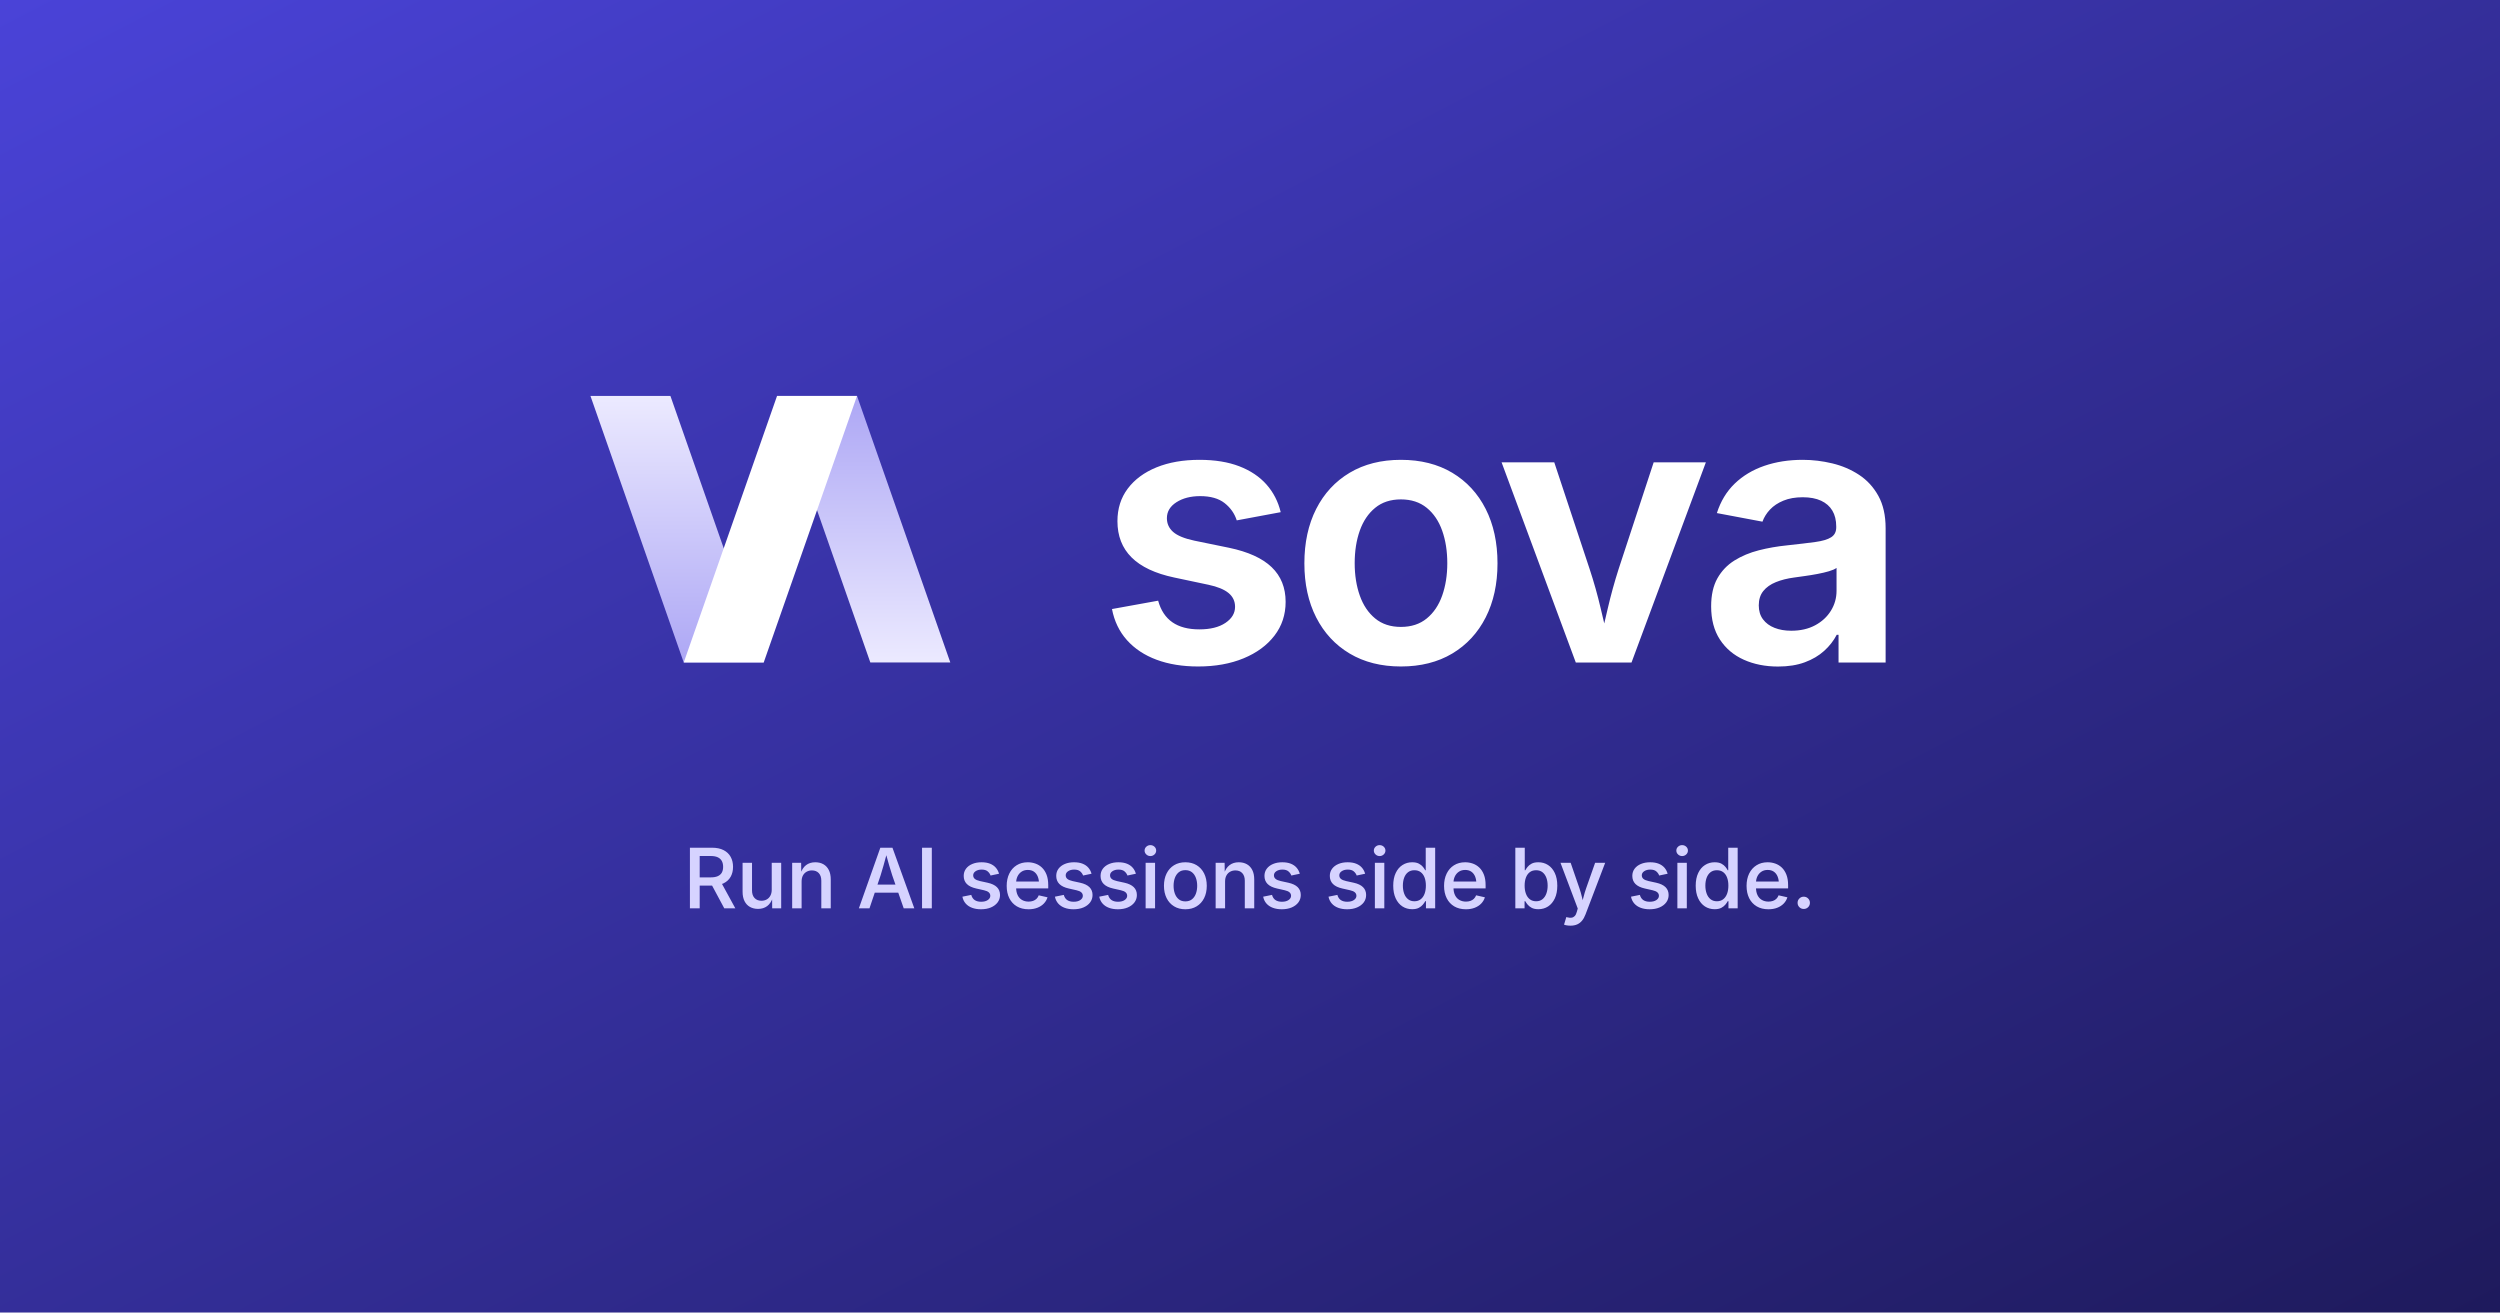
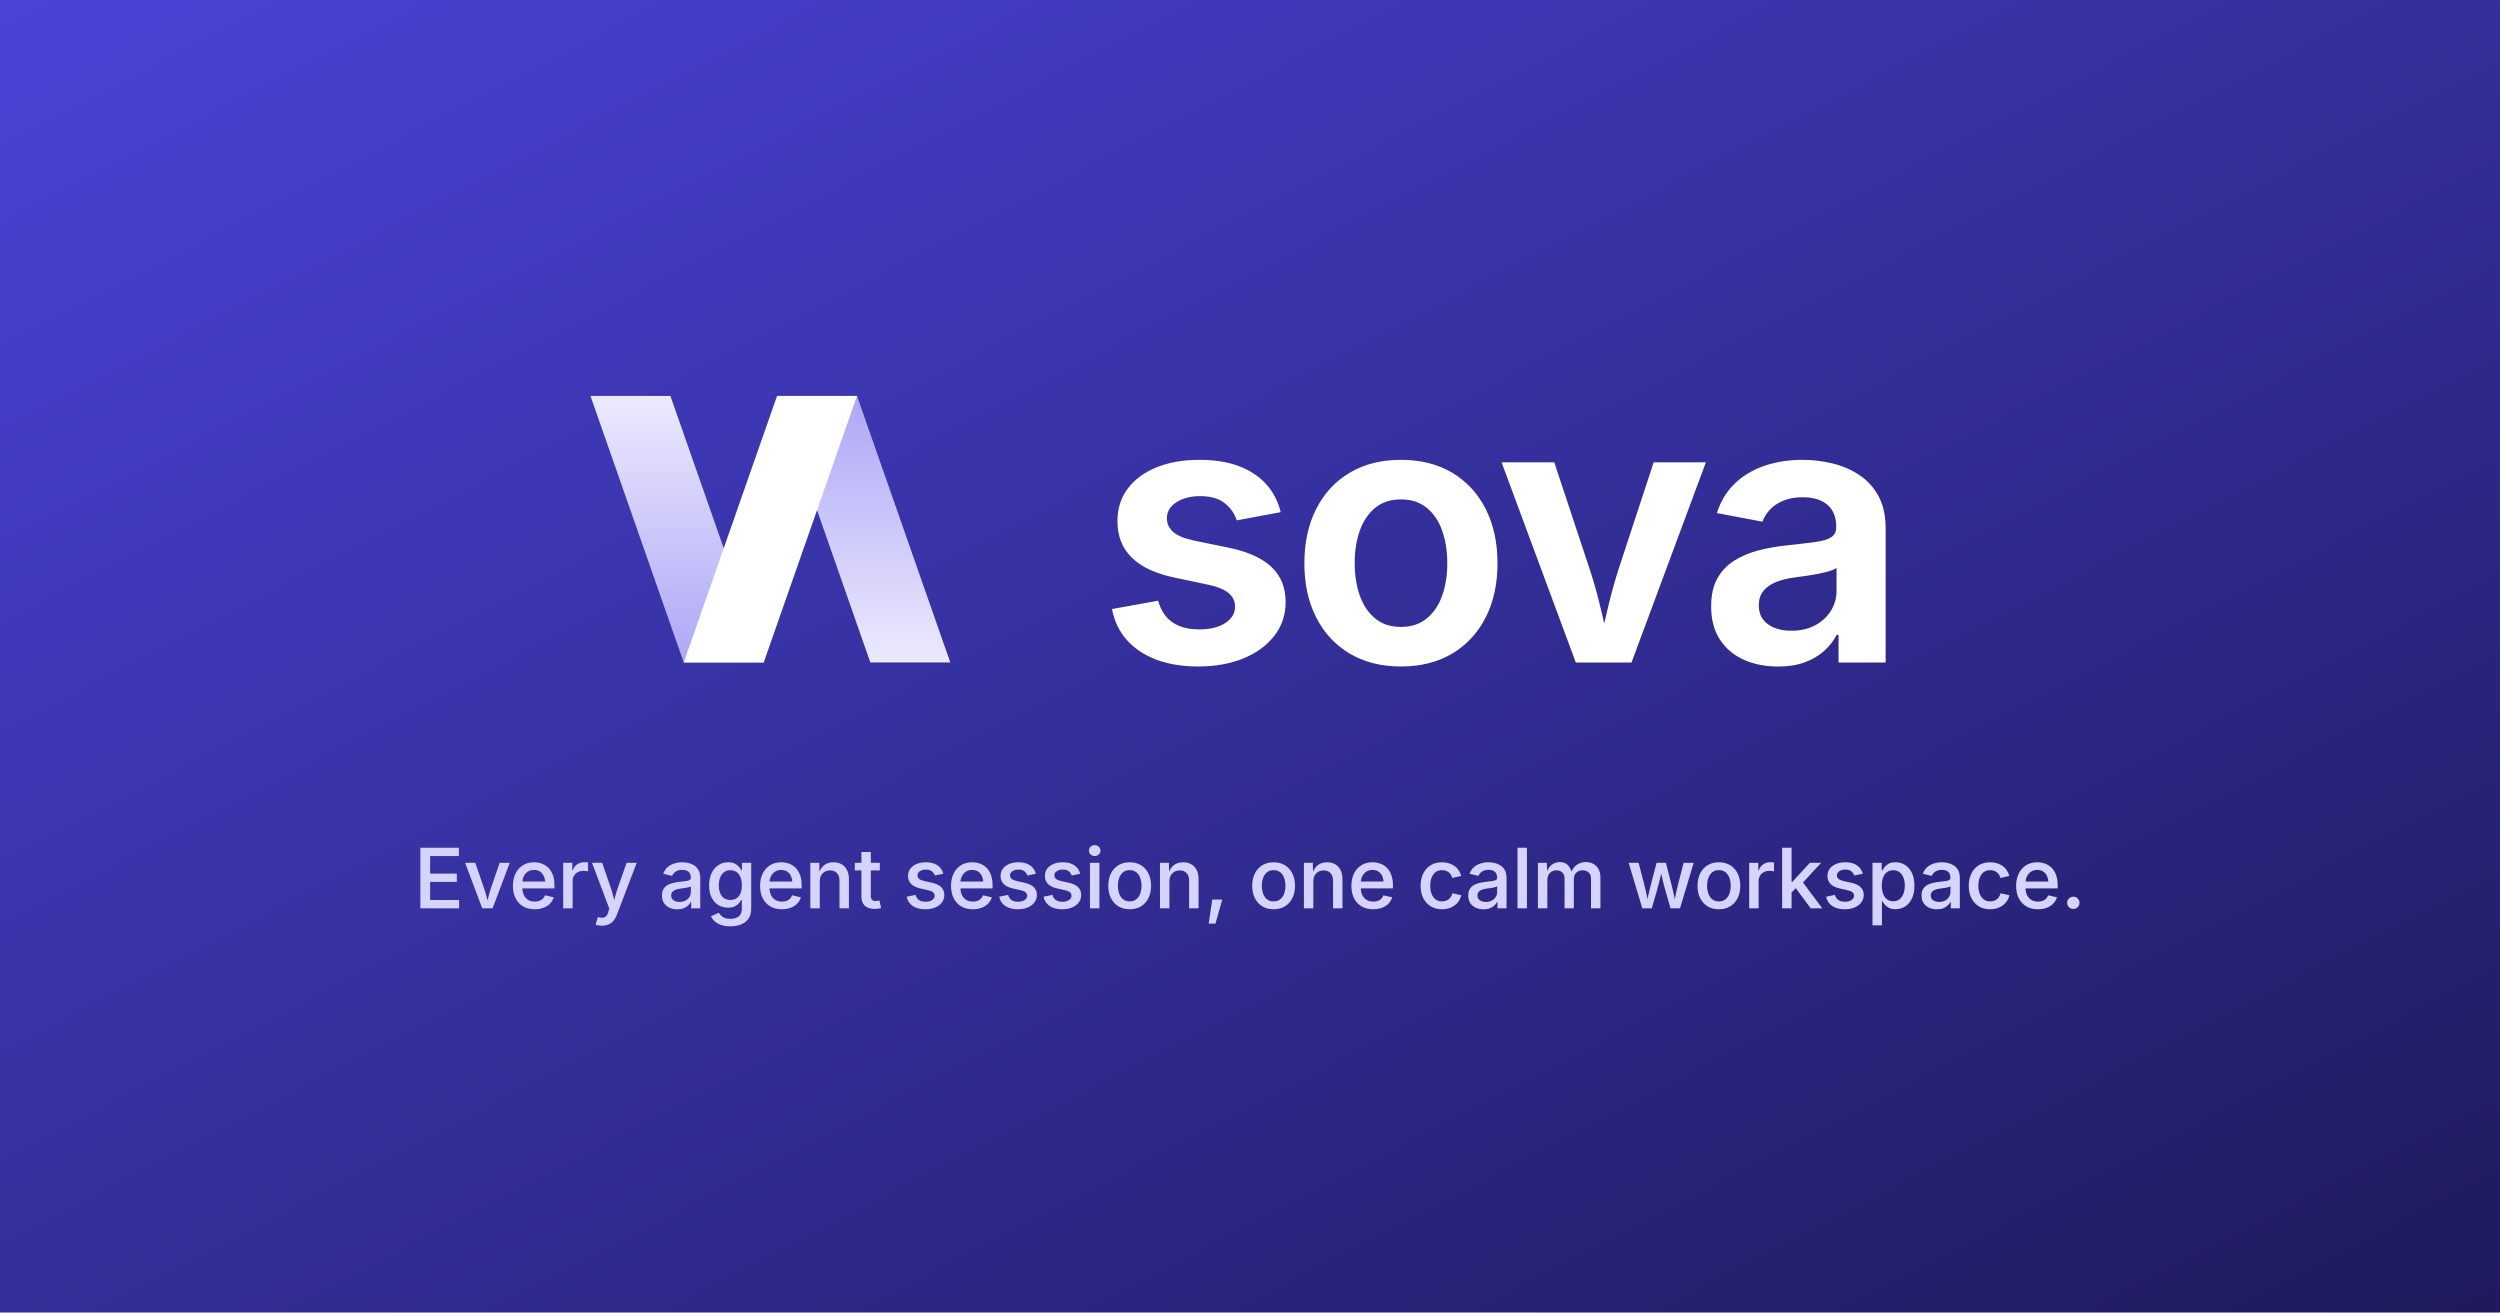
<svg xmlns="http://www.w3.org/2000/svg" viewBox="0 0 1200 630" width="1200" height="630">
  <defs>
    <linearGradient id="dusk" x1="0" y1="0" x2="1" y2="1">
      <stop offset="0" stop-color="#4A43D8" />
      <stop offset="1" stop-color="#1E1A5C" />
    </linearGradient>
    <linearGradient id="fold-l" gradientUnits="userSpaceOnUse" x1="0" y1="6" x2="0" y2="26">
      <stop offset="0" stop-color="#ECEAFF" />
      <stop offset="1" stop-color="#ADA7F5" />
    </linearGradient>
    <linearGradient id="fold-r" gradientUnits="userSpaceOnUse" x1="0" y1="6" x2="0" y2="26">
      <stop offset="0" stop-color="#ADA7F5" />
      <stop offset="1" stop-color="#ECEAFF" />
    </linearGradient>
  </defs>
  <rect width="1200" height="630" fill="url(#dusk)" />
  <g transform="translate(267.42 151.66) scale(6.3976)">
    <g transform="translate(0.5 0)">
      <polygon fill="url(#fold-l)" points="2,6 8,6 15,26 9,26" />
      <polygon fill="url(#fold-r)" points="16,6 22,6 29,26 23,26" />
      <polygon fill="#FFFFFF" points="9,26 15,26 22,6 16,6" />
    </g>
  </g>
  <path fill="#FFFFFF" d="M575.12 319.91Q563.86 319.91 555.17 316.68Q546.48 313.45 540.95 307.28Q535.43 301.1 533.75 292.34L555.91 288.33Q557.82 295.27 562.74 298.69Q567.65 302.1 575.69 302.1Q583.59 302.1 588.21 298.99Q592.83 295.89 592.83 291.26Q592.83 287.24 589.7 284.65Q586.57 282.07 580.07 280.69L563.64 277.21Q549.91 274.3 543.14 267.55Q536.37 260.81 536.37 250.15Q536.37 241.12 541.33 234.52Q546.29 227.93 555.14 224.32Q563.99 220.72 575.74 220.72Q586.85 220.72 594.9 223.83Q602.95 226.95 607.92 232.57Q612.89 238.2 614.74 245.84L593.64 249.78Q592.04 244.81 587.79 241.47Q583.55 238.14 576.08 238.14Q569.27 238.14 564.69 241.07Q560.11 244 560.11 248.72Q560.11 252.67 563.1 255.32Q566.1 257.97 573.22 259.5L589.93 262.93Q603.7 265.81 610.4 272.24Q617.1 278.67 617.1 288.89Q617.1 298.13 611.74 305.11Q606.37 312.09 596.91 316Q587.45 319.91 575.12 319.91Z M672.44 319.91Q658.26 319.91 647.85 313.71Q637.43 307.5 631.76 296.35Q626.1 285.2 626.1 270.41Q626.1 255.49 631.76 244.31Q637.43 233.13 647.85 226.92Q658.26 220.72 672.44 220.72Q686.66 220.72 697.07 226.92Q707.47 233.13 713.14 244.31Q718.8 255.49 718.8 270.41Q718.8 285.2 713.14 296.35Q707.47 307.5 697.07 313.71Q686.66 319.91 672.44 319.91ZM672.44 300.92Q679.88 300.92 684.84 296.86Q689.8 292.81 692.25 285.87Q694.7 278.94 694.7 270.34Q694.7 261.65 692.25 254.73Q689.8 247.8 684.84 243.76Q679.88 239.71 672.44 239.71Q665 239.71 660.08 243.76Q655.15 247.8 652.7 254.7Q650.25 261.61 650.25 270.34Q650.25 278.94 652.7 285.87Q655.15 292.81 660.08 296.86Q665 300.92 672.44 300.92Z M756.38 318 720.76 221.92H746.05L763.05 273.22Q766.09 282.44 768.29 291.84Q770.5 301.25 772.84 311.06H767.28Q769.58 301.25 771.77 291.86Q773.95 282.48 776.91 273.22L793.76 221.92H818.82L783.13 318Z M853.46 319.94Q844.31 319.94 837.03 316.67Q829.74 313.4 825.54 306.96Q821.35 300.53 821.35 291.04Q821.35 282.94 824.35 277.6Q827.36 272.26 832.54 269.03Q837.72 265.81 844.24 264.14Q850.76 262.48 857.8 261.77Q866.17 260.87 871.34 260.16Q876.52 259.45 878.95 257.89Q881.39 256.34 881.39 253.15V252.71Q881.39 248.22 879.54 245.11Q877.7 242 874.12 240.34Q870.54 238.68 865.29 238.68Q859.97 238.68 856.04 240.31Q852.11 241.93 849.61 244.58Q847.12 247.23 845.98 250.4L824.1 246.28Q826.79 237.81 832.65 232.14Q838.52 226.48 846.88 223.6Q855.24 220.72 865.27 220.72Q872.42 220.72 879.49 222.42Q886.56 224.12 892.35 227.92Q898.14 231.73 901.62 238.03Q905.1 244.33 905.1 253.59V318H882.5V304.71H881.62Q879.43 308.96 875.61 312.41Q871.8 315.87 866.3 317.9Q860.8 319.94 853.46 319.94ZM859.8 302.75Q866.39 302.75 871.26 300.14Q876.13 297.53 878.83 293.16Q881.54 288.79 881.54 283.58V272.6Q880.41 273.45 877.93 274.19Q875.46 274.92 872.38 275.5Q869.3 276.08 866.33 276.49Q863.36 276.91 861.2 277.21Q856.28 277.86 852.43 279.42Q848.57 280.98 846.39 283.69Q844.21 286.39 844.21 290.59Q844.21 294.57 846.24 297.28Q848.26 299.98 851.76 301.36Q855.26 302.75 859.8 302.75Z" />
-   <path fill="#D6D3FF" d="M331.16 436V406.9H341.73Q345.09 406.9 347.34 408.07Q349.59 409.23 350.73 411.31Q351.86 413.38 351.86 416.09Q351.86 418.81 350.72 420.84Q349.58 422.87 347.32 423.99Q345.06 425.1 341.68 425.1H333.86V421.14H341.17Q343.26 421.14 344.57 420.54Q345.87 419.94 346.49 418.82Q347.1 417.69 347.1 416.09Q347.1 414.47 346.49 413.31Q345.87 412.14 344.56 411.51Q343.25 410.88 341.14 410.88H335.85V436ZM347.65 436 340.6 422.84H345.77L352.96 436Z M363.89 436.27Q361.66 436.27 359.98 435.33Q358.3 434.39 357.37 432.55Q356.44 430.71 356.44 428.04V414.16H360.97V427.43Q360.97 429.74 362.18 431.05Q363.39 432.36 365.48 432.36Q366.91 432.36 368.02 431.74Q369.14 431.12 369.78 429.92Q370.43 428.73 370.43 427.06V414.16H374.97V436H370.65L370.61 430.64H371.03Q370.07 433.57 368.25 434.92Q366.43 436.27 363.89 436.27Z M384.77 423.11V436H380.24V414.16H384.55L384.6 419.53H384.17Q385.11 416.63 386.91 415.26Q388.72 413.89 391.32 413.89Q393.56 413.89 395.23 414.83Q396.9 415.78 397.83 417.61Q398.76 419.44 398.76 422.12V436H394.23V422.73Q394.23 420.42 393.03 419.11Q391.82 417.8 389.73 417.8Q388.31 417.8 387.18 418.43Q386.06 419.05 385.41 420.23Q384.77 421.41 384.77 423.11Z M412.26 436 422.56 406.9H428.38L438.87 436H433.78L428.26 420.13Q427.57 418.05 426.77 415.29Q425.97 412.53 424.95 408.77H425.91Q424.91 412.56 424.12 415.35Q423.33 418.14 422.7 420.13L417.35 436ZM417.97 428.47V424.61H433.16V428.47Z M447.27 406.9V436H442.58V406.9Z M470.89 436.45Q468.48 436.45 466.6 435.75Q464.73 435.06 463.53 433.7Q462.33 432.35 461.95 430.41L466.21 429.55Q466.66 431.23 467.86 432.04Q469.06 432.84 470.94 432.84Q472.96 432.84 474.15 432.01Q475.34 431.18 475.34 430Q475.34 428.98 474.6 428.32Q473.85 427.66 472.31 427.32L468.62 426.49Q465.57 425.81 464.07 424.31Q462.58 422.8 462.58 420.43Q462.58 418.46 463.67 416.99Q464.76 415.52 466.69 414.71Q468.62 413.89 471.13 413.89Q473.52 413.89 475.24 414.58Q476.95 415.27 478.01 416.51Q479.08 417.74 479.53 419.39L475.47 420.25Q475.07 419.1 474.07 418.25Q473.06 417.4 471.18 417.4Q469.45 417.4 468.29 418.18Q467.13 418.95 467.13 420.16Q467.13 421.2 467.9 421.86Q468.67 422.52 470.42 422.92L473.99 423.7Q477.05 424.37 478.53 425.84Q480.01 427.31 480.01 429.6Q480.01 431.61 478.85 433.16Q477.69 434.7 475.64 435.58Q473.58 436.45 470.89 436.45Z M493.69 436.45Q490.44 436.45 488.09 435.06Q485.74 433.67 484.48 431.15Q483.21 428.63 483.21 425.23Q483.21 421.87 484.46 419.31Q485.7 416.76 487.98 415.33Q490.26 413.89 493.33 413.89Q495.24 413.89 497 414.51Q498.76 415.13 500.15 416.45Q501.54 417.78 502.35 419.86Q503.15 421.95 503.15 424.88V426.42H485.61V423.14H500.84L498.73 424.19Q498.73 422.23 498.12 420.74Q497.51 419.25 496.32 418.41Q495.12 417.57 493.34 417.57Q491.57 417.57 490.31 418.43Q489.06 419.28 488.4 420.68Q487.74 422.08 487.74 423.75V426Q487.74 428.19 488.49 429.71Q489.24 431.22 490.59 431.99Q491.95 432.77 493.74 432.77Q494.91 432.77 495.87 432.43Q496.83 432.09 497.53 431.42Q498.22 430.75 498.59 429.75L502.81 430.71Q502.29 432.42 501.04 433.71Q499.79 435.01 497.92 435.73Q496.06 436.45 493.69 436.45Z M515.31 436.45Q512.89 436.45 511.02 435.75Q509.15 435.06 507.95 433.7Q506.75 432.35 506.36 430.41L510.62 429.55Q511.07 431.23 512.27 432.04Q513.47 432.84 515.36 432.84Q517.38 432.84 518.57 432.01Q519.76 431.18 519.76 430Q519.76 428.98 519.01 428.32Q518.26 427.66 516.72 427.32L513.03 426.49Q509.98 425.81 508.49 424.31Q506.99 422.8 506.99 420.43Q506.99 418.46 508.08 416.99Q509.18 415.52 511.1 414.71Q513.03 413.89 515.54 413.89Q517.94 413.89 519.65 414.58Q521.36 415.27 522.43 416.51Q523.49 417.74 523.94 419.39L519.89 420.25Q519.48 419.1 518.48 418.25Q517.48 417.4 515.59 417.4Q513.86 417.4 512.7 418.18Q511.54 418.95 511.54 420.16Q511.54 421.2 512.31 421.86Q513.08 422.52 514.84 422.92L518.41 423.7Q521.46 424.37 522.94 425.84Q524.42 427.31 524.42 429.6Q524.42 431.61 523.26 433.16Q522.11 434.7 520.05 435.58Q518 436.45 515.31 436.45Z M536.59 436.45Q534.17 436.45 532.3 435.75Q530.43 435.06 529.23 433.7Q528.03 432.35 527.64 430.41L531.9 429.55Q532.35 431.23 533.55 432.04Q534.75 432.84 536.64 432.84Q538.66 432.84 539.85 432.01Q541.04 431.18 541.04 430Q541.04 428.98 540.29 428.32Q539.54 427.66 538 427.32L534.31 426.49Q531.26 425.81 529.77 424.31Q528.27 422.8 528.27 420.43Q528.27 418.46 529.36 416.99Q530.46 415.52 532.38 414.71Q534.31 413.89 536.82 413.89Q539.22 413.89 540.93 414.58Q542.64 415.27 543.71 416.51Q544.77 417.74 545.22 419.39L541.17 420.25Q540.76 419.1 539.76 418.25Q538.76 417.4 536.87 417.4Q535.14 417.4 533.98 418.18Q532.82 418.95 532.82 420.16Q532.82 421.2 533.59 421.86Q534.36 422.52 536.12 422.92L539.69 423.7Q542.74 424.37 544.22 425.84Q545.7 427.31 545.7 429.6Q545.7 431.61 544.54 433.16Q543.39 434.7 541.33 435.58Q539.28 436.45 536.59 436.45Z M549.9 436V414.16H554.43V436ZM552.17 410.91Q551.04 410.91 550.22 410.13Q549.4 409.36 549.4 408.28Q549.4 407.18 550.22 406.42Q551.04 405.66 552.17 405.66Q553.33 405.66 554.15 406.42Q554.96 407.18 554.96 408.28Q554.96 409.36 554.15 410.13Q553.33 410.91 552.17 410.91Z M568.97 436.45Q565.86 436.45 563.55 435.04Q561.24 433.63 559.97 431.1Q558.7 428.56 558.7 425.2Q558.7 421.8 559.97 419.25Q561.24 416.71 563.55 415.3Q565.86 413.89 568.97 413.89Q572.09 413.89 574.4 415.3Q576.71 416.71 577.98 419.25Q579.25 421.8 579.25 425.2Q579.25 428.56 577.98 431.1Q576.71 433.63 574.4 435.04Q572.09 436.45 568.97 436.45ZM568.97 432.67Q570.89 432.67 572.16 431.65Q573.42 430.63 574.04 428.93Q574.65 427.23 574.65 425.19Q574.65 423.13 574.04 421.42Q573.42 419.71 572.16 418.69Q570.89 417.67 568.97 417.67Q567.05 417.67 565.8 418.69Q564.55 419.71 563.93 421.41Q563.32 423.11 563.32 425.19Q563.32 427.23 563.93 428.93Q564.55 430.63 565.8 431.65Q567.05 432.67 568.97 432.67Z M588.04 423.11V436H583.51V414.16H587.82L587.88 419.53H587.45Q588.38 416.63 590.19 415.26Q591.99 413.89 594.6 413.89Q596.83 413.89 598.5 414.83Q600.17 415.78 601.1 417.61Q602.03 419.44 602.03 422.12V436H597.5V422.73Q597.5 420.42 596.3 419.11Q595.1 417.8 593 417.8Q591.58 417.8 590.46 418.43Q589.33 419.05 588.69 420.23Q588.04 421.41 588.04 423.11Z M615.26 436.45Q612.84 436.45 610.97 435.75Q609.1 435.06 607.9 433.7Q606.7 432.35 606.32 430.41L610.57 429.55Q611.03 431.23 612.23 432.04Q613.43 432.84 615.31 432.84Q617.33 432.84 618.52 432.01Q619.71 431.18 619.71 430Q619.71 428.98 618.96 428.32Q618.22 427.66 616.67 427.32L612.99 426.49Q609.94 425.81 608.44 424.31Q606.94 422.8 606.94 420.43Q606.94 418.46 608.04 416.99Q609.13 415.52 611.06 414.71Q612.98 413.89 615.5 413.89Q617.89 413.89 619.6 414.58Q621.32 415.27 622.38 416.51Q623.44 417.74 623.9 419.39L619.84 420.25Q619.44 419.1 618.43 418.25Q617.43 417.4 615.55 417.4Q613.81 417.4 612.65 418.18Q611.49 418.95 611.49 420.16Q611.49 421.2 612.27 421.86Q613.04 422.52 614.79 422.92L618.36 423.7Q621.42 424.37 622.9 425.84Q624.37 427.31 624.37 429.6Q624.37 431.61 623.22 433.16Q622.06 434.7 620.01 435.58Q617.95 436.45 615.26 436.45Z M646.63 436.45Q644.21 436.45 642.34 435.75Q640.47 435.06 639.27 433.7Q638.07 432.35 637.68 430.41L641.94 429.55Q642.39 431.23 643.59 432.04Q644.79 432.84 646.68 432.84Q648.7 432.84 649.89 432.01Q651.08 431.18 651.08 430Q651.08 428.98 650.33 428.32Q649.59 427.66 648.04 427.32L644.35 426.49Q641.3 425.81 639.81 424.31Q638.31 422.8 638.31 420.43Q638.31 418.46 639.41 416.99Q640.5 415.52 642.43 414.71Q644.35 413.89 646.86 413.89Q649.26 413.89 650.97 414.58Q652.68 415.27 653.75 416.51Q654.81 417.74 655.26 419.39L651.21 420.25Q650.8 419.1 649.8 418.25Q648.8 417.4 646.92 417.4Q645.18 417.4 644.02 418.18Q642.86 418.95 642.86 420.16Q642.86 421.2 643.63 421.86Q644.41 422.52 646.16 422.92L649.73 423.7Q652.79 424.37 654.26 425.84Q655.74 427.31 655.74 429.6Q655.74 431.61 654.59 433.16Q653.43 434.7 651.37 435.58Q649.32 436.45 646.63 436.45Z M659.94 436V414.16H664.47V436ZM662.22 410.91Q661.08 410.91 660.26 410.13Q659.44 409.36 659.44 408.28Q659.44 407.18 660.26 406.42Q661.08 405.66 662.22 405.66Q663.37 405.66 664.19 406.42Q665.01 407.18 665.01 408.28Q665.01 409.36 664.19 410.13Q663.37 410.91 662.22 410.91Z M677.83 436.42Q675.21 436.42 673.15 435.08Q671.09 433.73 669.92 431.2Q668.75 428.68 668.75 425.13Q668.75 421.56 669.94 419.04Q671.13 416.52 673.19 415.21Q675.25 413.89 677.83 413.89Q679.84 413.89 681.08 414.56Q682.33 415.23 683.04 416.13Q683.75 417.03 684.11 417.74H684.35V406.9H688.88V436H684.46V432.57H684.11Q683.74 433.3 683.01 434.19Q682.28 435.09 681.04 435.76Q679.79 436.42 677.83 436.42ZM678.91 432.61Q680.69 432.61 681.92 431.66Q683.15 430.71 683.79 429.02Q684.42 427.33 684.42 425.1Q684.42 422.87 683.79 421.21Q683.17 419.56 681.94 418.63Q680.71 417.71 678.91 417.71Q677.08 417.71 675.84 418.68Q674.61 419.65 673.99 421.32Q673.38 422.99 673.38 425.1Q673.38 427.23 674 428.93Q674.62 430.63 675.87 431.62Q677.11 432.61 678.91 432.61Z M703.62 436.45Q700.38 436.45 698.03 435.06Q695.68 433.67 694.42 431.15Q693.15 428.63 693.15 425.23Q693.15 421.87 694.4 419.31Q695.64 416.76 697.92 415.33Q700.2 413.89 703.26 413.89Q705.17 413.89 706.94 414.51Q708.7 415.13 710.09 416.45Q711.48 417.78 712.28 419.86Q713.09 421.95 713.09 424.88V426.42H695.54V423.14H710.78L708.66 424.19Q708.66 422.23 708.06 420.74Q707.45 419.25 706.25 418.41Q705.06 417.57 703.28 417.57Q701.5 417.57 700.25 418.43Q698.99 419.28 698.33 420.68Q697.67 422.08 697.67 423.75V426Q697.67 428.19 698.42 429.71Q699.17 431.22 700.53 431.99Q701.89 432.77 703.67 432.77Q704.85 432.77 705.81 432.43Q706.77 432.09 707.46 431.42Q708.16 430.75 708.53 429.75L712.75 430.71Q712.23 432.42 710.98 433.71Q709.73 435.01 707.86 435.73Q706 436.45 703.62 436.45Z M738.41 436.42Q736.47 436.42 735.21 435.76Q733.96 435.09 733.24 434.19Q732.52 433.3 732.13 432.57H731.79V436H727.36V406.9H731.89V417.74H732.13Q732.52 417.03 733.22 416.13Q733.92 415.23 735.16 414.56Q736.4 413.89 738.41 413.89Q741.02 413.89 743.06 415.21Q745.11 416.52 746.3 419.04Q747.5 421.56 747.5 425.13Q747.5 428.68 746.33 431.2Q745.15 433.73 743.1 435.08Q741.05 436.42 738.41 436.42ZM737.33 432.61Q739.16 432.61 740.39 431.62Q741.62 430.63 742.24 428.93Q742.87 427.23 742.87 425.1Q742.87 422.99 742.25 421.32Q741.63 419.65 740.4 418.68Q739.17 417.71 737.33 417.71Q735.54 417.71 734.31 418.63Q733.08 419.56 732.45 421.21Q731.82 422.87 731.82 425.1Q731.82 427.33 732.46 429.02Q733.09 430.71 734.33 431.66Q735.57 432.61 737.33 432.61Z M750.74 443.83 751.83 440.19 752.35 440.33Q753.48 440.62 754.37 440.49Q755.26 440.35 755.9 439.67Q756.54 438.99 756.89 437.63L757.32 436.09L749.04 414.16H753.92L758.14 426.41Q758.85 428.5 759.32 430.55Q759.79 432.61 760.34 434.69H759.02Q759.58 432.61 760.1 430.54Q760.62 428.47 761.33 426.41L765.65 414.16H770.48L761.03 438.96Q760.37 440.71 759.39 441.91Q758.42 443.1 757.05 443.71Q755.69 444.32 753.86 444.32Q752.83 444.32 752 444.17Q751.17 444.02 750.74 443.83Z M791.83 436.45Q789.41 436.45 787.54 435.75Q785.67 435.06 784.47 433.7Q783.27 432.35 782.88 430.41L787.14 429.55Q787.59 431.23 788.79 432.04Q789.99 432.84 791.88 432.84Q793.9 432.84 795.09 432.01Q796.28 431.18 796.28 430Q796.28 428.98 795.53 428.32Q794.78 427.66 793.24 427.32L789.55 426.49Q786.5 425.81 785.01 424.31Q783.51 422.8 783.51 420.43Q783.51 418.46 784.6 416.99Q785.7 415.52 787.62 414.71Q789.55 413.89 792.06 413.89Q794.46 413.89 796.17 414.58Q797.88 415.27 798.95 416.51Q800.01 417.74 800.46 419.39L796.41 420.25Q796 419.1 795 418.25Q794 417.4 792.11 417.4Q790.38 417.4 789.22 418.18Q788.06 418.95 788.06 420.16Q788.06 421.2 788.83 421.86Q789.6 422.52 791.36 422.92L794.93 423.7Q797.98 424.37 799.46 425.84Q800.94 427.31 800.94 429.6Q800.94 431.61 799.78 433.16Q798.63 434.7 796.57 435.58Q794.52 436.45 791.83 436.45Z M805.14 436V414.16H809.67V436ZM807.41 410.91Q806.28 410.91 805.46 410.13Q804.64 409.36 804.64 408.28Q804.64 407.18 805.46 406.42Q806.28 405.66 807.41 405.66Q808.57 405.66 809.39 406.42Q810.2 407.18 810.2 408.28Q810.2 409.36 809.39 410.13Q808.57 410.91 807.41 410.91Z M823.03 436.42Q820.41 436.42 818.35 435.08Q816.29 433.73 815.12 431.2Q813.94 428.68 813.94 425.13Q813.94 421.56 815.14 419.04Q816.33 416.52 818.39 415.21Q820.45 413.89 823.03 413.89Q825.04 413.89 826.28 414.56Q827.52 415.23 828.23 416.13Q828.94 417.03 829.31 417.74H829.55V406.9H834.08V436H829.66V432.57H829.31Q828.94 433.3 828.21 434.19Q827.48 435.09 826.24 435.76Q824.99 436.42 823.03 436.42ZM824.11 432.61Q825.89 432.61 827.12 431.66Q828.35 430.71 828.99 429.02Q829.62 427.33 829.62 425.1Q829.62 422.87 828.99 421.21Q828.36 419.56 827.13 418.63Q825.9 417.71 824.11 417.71Q822.27 417.71 821.04 418.68Q819.81 419.65 819.19 421.32Q818.57 422.99 818.57 425.1Q818.57 427.23 819.2 428.93Q819.82 430.63 821.06 431.62Q822.3 432.61 824.11 432.61Z M848.82 436.45Q845.58 436.45 843.23 435.06Q840.88 433.67 839.61 431.15Q838.35 428.63 838.35 425.23Q838.35 421.87 839.59 419.31Q840.84 416.76 843.12 415.33Q845.4 413.89 848.46 413.89Q850.37 413.89 852.13 414.51Q853.9 415.13 855.29 416.45Q856.67 417.78 857.48 419.86Q858.29 421.95 858.29 424.88V426.42H840.74V423.14H855.98L853.86 424.19Q853.86 422.23 853.25 420.74Q852.65 419.25 851.45 418.41Q850.25 417.57 848.48 417.57Q846.7 417.57 845.45 418.43Q844.19 419.28 843.53 420.68Q842.87 422.08 842.87 423.75V426Q842.87 428.19 843.62 429.71Q844.37 431.22 845.73 431.99Q847.09 432.77 848.87 432.77Q850.05 432.77 851.01 432.43Q851.97 432.09 852.66 431.42Q853.35 430.75 853.72 429.75L857.95 430.71Q857.43 432.42 856.18 433.71Q854.92 435.01 853.06 435.73Q851.19 436.45 848.82 436.45Z M865.8 436.3Q864.56 436.3 863.7 435.45Q862.84 434.59 862.84 433.36Q862.84 432.12 863.7 431.27Q864.56 430.41 865.8 430.41Q867.04 430.41 867.9 431.27Q868.76 432.12 868.76 433.36Q868.76 434.59 867.9 435.45Q867.04 436.3 865.8 436.3Z" />
+   <path fill="#D6D3FF" d="M201.77 436V406.9H220.26V410.9H206.46V419.32H219.28V423.29H206.46V432H220.38V436Z M231.47 436 223.26 414.16H228.14L232.36 426.41Q233.08 428.47 233.59 430.55Q234.09 432.62 234.64 434.69H233.37Q233.91 432.62 234.42 430.55Q234.92 428.48 235.62 426.41L239.82 414.16H244.67L236.45 436Z M256.67 436.45Q253.43 436.45 251.08 435.06Q248.73 433.67 247.47 431.15Q246.2 428.63 246.2 425.23Q246.2 421.87 247.45 419.31Q248.69 416.76 250.97 415.33Q253.25 413.89 256.31 413.89Q258.23 413.89 259.99 414.51Q261.75 415.13 263.14 416.45Q264.53 417.78 265.34 419.86Q266.14 421.95 266.14 424.88V426.42H248.59V423.14H263.83L261.72 424.19Q261.72 422.23 261.11 420.74Q260.5 419.25 259.3 418.41Q258.11 417.57 256.33 417.57Q254.56 417.57 253.3 418.43Q252.05 419.28 251.39 420.68Q250.73 422.08 250.73 423.75V426Q250.73 428.19 251.48 429.71Q252.23 431.22 253.58 431.99Q254.94 432.77 256.73 432.77Q257.9 432.77 258.86 432.43Q259.82 432.09 260.52 431.42Q261.21 430.75 261.58 429.75L265.8 430.71Q265.28 432.42 264.03 433.71Q262.78 435.01 260.91 435.73Q259.05 436.45 256.67 436.45Z M270.33 436V414.16H274.71V417.72H274.95Q275.55 415.9 277.04 414.88Q278.54 413.86 280.44 413.86Q280.86 413.86 281.39 413.89Q281.92 413.93 282.27 413.98V418.25Q282.01 418.17 281.33 418.09Q280.65 418.01 279.97 418.01Q278.51 418.01 277.34 418.63Q276.18 419.25 275.52 420.35Q274.86 421.44 274.86 422.87V436Z M285.87 443.83 286.97 440.19 287.49 440.33Q288.61 440.62 289.5 440.49Q290.4 440.35 291.04 439.67Q291.67 438.99 292.02 437.63L292.45 436.09L284.17 414.16H289.05L293.27 426.41Q293.99 428.5 294.46 430.55Q294.92 432.61 295.48 434.69H294.16Q294.71 432.61 295.23 430.54Q295.75 428.47 296.46 426.41L300.78 414.16H305.62L296.16 438.96Q295.5 440.71 294.52 441.91Q293.55 443.1 292.18 443.71Q290.82 444.32 288.99 444.32Q287.96 444.32 287.13 444.17Q286.3 444.02 285.87 443.83Z M325.1 436.47Q323.03 436.47 321.35 435.71Q319.68 434.95 318.71 433.47Q317.74 431.99 317.74 429.83Q317.74 427.98 318.45 426.78Q319.16 425.59 320.36 424.88Q321.57 424.18 323.06 423.82Q324.55 423.46 326.12 423.29Q328.04 423.06 329.25 422.91Q330.45 422.76 331.02 422.41Q331.59 422.07 331.59 421.31V421.2Q331.59 420.02 331.13 419.21Q330.67 418.39 329.77 417.95Q328.86 417.52 327.51 417.52Q326.14 417.52 325.15 417.94Q324.16 418.36 323.53 419.03Q322.91 419.69 322.6 420.43L318.36 419.41Q319.08 417.45 320.45 416.24Q321.83 415.03 323.65 414.46Q325.46 413.89 327.47 413.89Q328.85 413.89 330.36 414.22Q331.87 414.55 333.18 415.38Q334.49 416.2 335.3 417.68Q336.12 419.16 336.12 421.47V436H331.76V433H331.54Q331.1 433.88 330.25 434.67Q329.41 435.47 328.13 435.97Q326.86 436.47 325.1 436.47Z M326.16 432.93Q327.86 432.93 329.08 432.26Q330.3 431.59 330.95 430.49Q331.61 429.4 331.61 428.15V425.41Q331.37 425.63 330.74 425.81Q330.1 426 329.3 426.14Q328.49 426.28 327.73 426.38Q326.96 426.48 326.46 426.55Q325.28 426.7 324.3 427.07Q323.32 427.43 322.74 428.1Q322.17 428.77 322.17 429.86Q322.17 430.87 322.69 431.55Q323.21 432.23 324.1 432.58Q325 432.93 326.16 432.93Z M350.6 444.63Q348.05 444.63 346.17 443.99Q344.29 443.34 343.07 442.24Q341.86 441.14 341.26 439.79L345.06 438.14Q345.45 438.76 346.09 439.44Q346.73 440.12 347.81 440.59Q348.89 441.05 350.59 441.05Q353.05 441.05 354.56 439.9Q356.07 438.74 356.07 436.28V432.06H355.69Q355.31 432.79 354.6 433.63Q353.9 434.47 352.66 435.07Q351.43 435.67 349.47 435.67Q346.92 435.67 344.86 434.46Q342.8 433.26 341.6 430.89Q340.39 428.51 340.39 425.01Q340.39 421.5 341.6 419.01Q342.8 416.52 344.87 415.21Q346.93 413.89 349.52 413.89Q351.51 413.89 352.77 414.55Q354.02 415.21 354.74 416.12Q355.46 417.03 355.85 417.74H356.14V414.16H360.58V436.24Q360.58 439.11 359.27 440.98Q357.96 442.84 355.7 443.74Q353.45 444.63 350.6 444.63Z M350.59 431.97Q352.37 431.97 353.6 431.13Q354.83 430.3 355.47 428.72Q356.1 427.15 356.1 424.95Q356.1 422.79 355.47 421.17Q354.84 419.54 353.62 418.62Q352.39 417.71 350.59 417.71Q348.75 417.71 347.51 418.67Q346.27 419.63 345.65 421.26Q345.02 422.9 345.02 424.95Q345.02 427.05 345.66 428.63Q346.29 430.21 347.53 431.09Q348.77 431.97 350.59 431.97Z M375.31 436.45Q372.07 436.45 369.72 435.06Q367.37 433.67 366.1 431.15Q364.84 428.63 364.84 425.23Q364.84 421.87 366.08 419.31Q367.33 416.76 369.61 415.33Q371.89 413.89 374.95 413.89Q376.86 413.89 378.62 414.51Q380.39 415.13 381.78 416.45Q383.16 417.78 383.97 419.86Q384.78 421.95 384.78 424.88V426.42H367.23V423.14H382.47L380.35 424.19Q380.35 422.23 379.74 420.74Q379.14 419.25 377.94 418.41Q376.74 417.57 374.97 417.57Q373.19 417.57 371.94 418.43Q370.68 419.28 370.02 420.68Q369.36 422.08 369.36 423.75V426Q369.36 428.19 370.11 429.71Q370.86 431.22 372.22 431.99Q373.57 432.77 375.36 432.77Q376.54 432.77 377.5 432.43Q378.46 432.09 379.15 431.42Q379.84 430.75 380.21 429.75L384.43 430.71Q383.92 432.42 382.67 433.71Q381.41 435.01 379.55 435.73Q377.68 436.45 375.31 436.45Z M393.49 423.11V436H388.96V414.16H393.27L393.33 419.53H392.9Q393.83 416.63 395.64 415.26Q397.44 413.89 400.05 413.89Q402.28 413.89 403.95 414.83Q405.62 415.78 406.55 417.61Q407.48 419.44 407.48 422.12V436H402.95V422.73Q402.95 420.42 401.75 419.11Q400.55 417.8 398.45 417.8Q397.03 417.8 395.91 418.43Q394.78 419.05 394.14 420.23Q393.49 421.41 393.49 423.11Z M422.31 414.16V417.8H410.3V414.16Z M413.47 408.97H418V430.02Q418 431.3 418.53 431.9Q419.07 432.5 420.32 432.5Q420.66 432.5 421.21 432.41Q421.76 432.33 422.14 432.26L422.92 435.84Q422.18 436.08 421.37 436.18Q420.56 436.29 419.79 436.29Q416.76 436.29 415.11 434.75Q413.47 433.21 413.47 430.4Z M444.17 436.45Q441.75 436.45 439.88 435.75Q438.01 435.06 436.81 433.7Q435.61 432.35 435.22 430.41L439.48 429.55Q439.93 431.23 441.13 432.04Q442.33 432.84 444.22 432.84Q446.24 432.84 447.43 432.01Q448.62 431.18 448.62 430Q448.62 428.98 447.87 428.32Q447.13 427.66 445.58 427.32L441.89 426.49Q438.84 425.81 437.35 424.31Q435.85 422.8 435.85 420.43Q435.85 418.46 436.95 416.99Q438.04 415.52 439.97 414.71Q441.89 413.89 444.4 413.89Q446.8 413.89 448.51 414.58Q450.22 415.27 451.29 416.51Q452.35 417.74 452.8 419.39L448.75 420.25Q448.34 419.1 447.34 418.25Q446.34 417.4 444.46 417.4Q442.72 417.4 441.56 418.18Q440.4 418.95 440.4 420.16Q440.4 421.2 441.17 421.86Q441.95 422.52 443.7 422.92L447.27 423.7Q450.33 424.37 451.8 425.84Q453.28 427.31 453.28 429.6Q453.28 431.61 452.13 433.16Q450.97 434.7 448.91 435.58Q446.86 436.45 444.17 436.45Z M466.96 436.45Q463.72 436.45 461.37 435.06Q459.02 433.67 457.76 431.15Q456.49 428.63 456.49 425.23Q456.49 421.87 457.74 419.31Q458.98 416.76 461.26 415.33Q463.54 413.89 466.6 413.89Q468.51 413.89 470.28 414.51Q472.04 415.13 473.43 416.45Q474.82 417.78 475.62 419.86Q476.43 421.95 476.43 424.88V426.42H458.88V423.14H474.12L472 424.19Q472 422.23 471.4 420.74Q470.79 419.25 469.59 418.41Q468.4 417.57 466.62 417.57Q464.84 417.57 463.59 418.43Q462.33 419.28 461.67 420.68Q461.01 422.08 461.01 423.75V426Q461.01 428.19 461.76 429.71Q462.51 431.22 463.87 431.99Q465.23 432.77 467.01 432.77Q468.19 432.77 469.15 432.43Q470.11 432.09 470.8 431.42Q471.5 430.75 471.87 429.75L476.09 430.71Q475.57 432.42 474.32 433.71Q473.07 435.01 471.2 435.73Q469.34 436.45 466.96 436.45Z M488.58 436.45Q486.17 436.45 484.3 435.75Q482.42 435.06 481.22 433.7Q480.03 432.35 479.64 430.41L483.9 429.55Q484.35 431.23 485.55 432.04Q486.75 432.84 488.63 432.84Q490.65 432.84 491.84 432.01Q493.04 431.18 493.04 430Q493.04 428.98 492.29 428.32Q491.54 427.66 490 427.32L486.31 426.49Q483.26 425.81 481.76 424.31Q480.27 422.8 480.27 420.43Q480.27 418.46 481.36 416.99Q482.45 415.52 484.38 414.71Q486.31 413.89 488.82 413.89Q491.22 413.89 492.93 414.58Q494.64 415.27 495.7 416.51Q496.77 417.74 497.22 419.39L493.16 420.25Q492.76 419.1 491.76 418.25Q490.76 417.4 488.87 417.4Q487.14 417.4 485.98 418.18Q484.82 418.95 484.82 420.16Q484.82 421.2 485.59 421.86Q486.36 422.52 488.11 422.92L491.69 423.7Q494.74 424.37 496.22 425.84Q497.7 427.31 497.7 429.6Q497.7 431.61 496.54 433.16Q495.38 434.7 493.33 435.58Q491.27 436.45 488.58 436.45Z M509.86 436.45Q507.45 436.45 505.57 435.75Q503.7 435.06 502.5 433.7Q501.31 432.35 500.92 430.41L505.18 429.55Q505.63 431.23 506.83 432.04Q508.03 432.84 509.91 432.84Q511.93 432.84 513.12 432.01Q514.32 431.18 514.32 430Q514.32 428.98 513.57 428.32Q512.82 427.66 511.28 427.32L507.59 426.49Q504.54 425.81 503.04 424.31Q501.55 422.8 501.55 420.43Q501.55 418.46 502.64 416.99Q503.73 415.52 505.66 414.71Q507.59 413.89 510.1 413.89Q512.5 413.89 514.21 414.58Q515.92 415.27 516.98 416.51Q518.05 417.74 518.5 419.39L514.44 420.25Q514.04 419.1 513.04 418.25Q512.04 417.4 510.15 417.4Q508.42 417.4 507.26 418.18Q506.1 418.95 506.1 420.16Q506.1 421.2 506.87 421.86Q507.64 422.52 509.39 422.92L512.96 423.7Q516.02 424.37 517.5 425.84Q518.98 427.31 518.98 429.6Q518.98 431.61 517.82 433.16Q516.66 434.7 514.61 435.58Q512.55 436.45 509.86 436.45Z M523.18 436V414.16H527.71V436Z M525.45 410.91Q524.31 410.91 523.49 410.13Q522.68 409.36 522.68 408.28Q522.68 407.18 523.49 406.42Q524.31 405.66 525.45 405.66Q526.6 405.66 527.42 406.42Q528.24 407.18 528.24 408.28Q528.24 409.36 527.42 410.13Q526.6 410.91 525.45 410.91Z M542.24 436.45Q539.14 436.45 536.83 435.04Q534.52 433.63 533.25 431.1Q531.98 428.56 531.98 425.2Q531.98 421.8 533.25 419.25Q534.52 416.71 536.83 415.3Q539.14 413.89 542.24 413.89Q545.36 413.89 547.67 415.3Q549.98 416.71 551.25 419.25Q552.52 421.8 552.52 425.2Q552.52 428.56 551.25 431.1Q549.98 433.63 547.67 435.04Q545.36 436.45 542.24 436.45Z M542.24 432.67Q544.17 432.67 545.43 431.65Q546.7 430.63 547.31 428.93Q547.93 427.23 547.93 425.19Q547.93 423.13 547.31 421.42Q546.7 419.71 545.43 418.69Q544.17 417.67 542.24 417.67Q540.32 417.67 539.07 418.69Q537.82 419.71 537.21 421.41Q536.59 423.11 536.59 425.19Q536.59 427.23 537.21 428.93Q537.82 430.63 539.07 431.65Q540.32 432.67 542.24 432.67Z M561.32 423.11V436H556.79V414.16H561.1L561.15 419.53H560.72Q561.66 416.63 563.46 415.26Q565.27 413.89 567.87 413.89Q570.11 413.89 571.78 414.83Q573.45 415.78 574.38 417.61Q575.31 419.44 575.31 422.12V436H570.78V422.73Q570.78 420.42 569.58 419.11Q568.38 417.8 566.28 417.8Q564.86 417.8 563.73 418.43Q562.61 419.05 561.96 420.23Q561.32 421.41 561.32 423.11Z M580.17 443.32 581.88 431.79H586.7L583.42 443.32Z M611.32 436.45Q608.22 436.45 605.91 435.04Q603.6 433.63 602.33 431.1Q601.06 428.56 601.06 425.2Q601.06 421.8 602.33 419.25Q603.6 416.71 605.91 415.3Q608.22 413.89 611.32 413.89Q614.45 413.89 616.76 415.3Q619.07 416.71 620.34 419.25Q621.61 421.8 621.61 425.2Q621.61 428.56 620.34 431.1Q619.07 433.63 616.76 435.04Q614.45 436.45 611.32 436.45Z M611.32 432.67Q613.25 432.67 614.52 431.65Q615.78 430.63 616.4 428.93Q617.01 427.23 617.01 425.19Q617.01 423.13 616.4 421.42Q615.78 419.71 614.52 418.69Q613.25 417.67 611.32 417.67Q609.41 417.67 608.16 418.69Q606.91 419.71 606.29 421.41Q605.68 423.11 605.68 425.19Q605.68 427.23 606.29 428.93Q606.91 430.63 608.16 431.65Q609.41 432.67 611.32 432.67Z M630.4 423.11V436H625.87V414.16H630.18L630.24 419.53H629.81Q630.74 416.63 632.55 415.26Q634.35 413.89 636.96 413.89Q639.19 413.89 640.86 414.83Q642.53 415.78 643.46 417.61Q644.39 419.44 644.39 422.12V436H639.86V422.73Q639.86 420.42 638.66 419.11Q637.46 417.8 635.36 417.8Q633.94 417.8 632.82 418.43Q631.69 419.05 631.05 420.23Q630.4 421.41 630.4 423.11Z M659.13 436.45Q655.89 436.45 653.54 435.06Q651.19 433.67 649.93 431.15Q648.66 428.63 648.66 425.23Q648.66 421.87 649.91 419.31Q651.15 416.76 653.43 415.33Q655.71 413.89 658.77 413.89Q660.69 413.89 662.45 414.51Q664.21 415.13 665.6 416.45Q666.99 417.78 667.79 419.86Q668.6 421.95 668.6 424.88V426.42H651.05V423.14H666.29L664.17 424.19Q664.17 422.23 663.57 420.74Q662.96 419.25 661.76 418.41Q660.57 417.57 658.79 417.57Q657.02 417.57 655.76 418.43Q654.51 419.28 653.85 420.68Q653.19 422.08 653.19 423.75V426Q653.19 428.19 653.94 429.71Q654.69 431.22 656.04 431.99Q657.4 432.77 659.19 432.77Q660.36 432.77 661.32 432.43Q662.28 432.09 662.98 431.42Q663.67 430.75 664.04 429.75L668.26 430.71Q667.74 432.42 666.49 433.71Q665.24 435.01 663.37 435.73Q661.51 436.45 659.13 436.45Z M692.14 436.45Q689.04 436.45 686.73 435.04Q684.43 433.63 683.16 431.1Q681.89 428.56 681.89 425.2Q681.89 421.8 683.16 419.25Q684.43 416.71 686.73 415.3Q689.04 413.89 692.14 413.89Q693.88 413.89 695.39 414.34Q696.9 414.79 698.11 415.64Q699.31 416.48 700.14 417.7Q700.97 418.92 701.36 420.46L697.09 421.44Q696.88 420.6 696.44 419.9Q696.01 419.21 695.38 418.71Q694.76 418.21 693.95 417.94Q693.14 417.67 692.17 417.67Q690.25 417.67 689 418.68Q687.74 419.69 687.12 421.4Q686.5 423.1 686.5 425.19Q686.5 427.25 687.12 428.95Q687.74 430.65 689 431.66Q690.25 432.67 692.17 432.67Q693.16 432.67 693.98 432.39Q694.81 432.11 695.45 431.59Q696.09 431.07 696.52 430.35Q696.96 429.62 697.16 428.74L701.42 429.72Q701.05 431.3 700.21 432.54Q699.37 433.77 698.16 434.65Q696.95 435.53 695.42 435.99Q693.9 436.45 692.14 436.45Z M712.12 436.47Q710.05 436.47 708.37 435.71Q706.7 434.95 705.73 433.47Q704.76 431.99 704.76 429.83Q704.76 427.98 705.47 426.78Q706.18 425.59 707.38 424.88Q708.59 424.18 710.08 423.82Q711.57 423.46 713.14 423.29Q715.06 423.06 716.26 422.91Q717.47 422.76 718.04 422.41Q718.61 422.07 718.61 421.31V421.2Q718.61 420.02 718.15 419.21Q717.69 418.39 716.79 417.95Q715.88 417.52 714.53 417.52Q713.16 417.52 712.17 417.94Q711.17 418.36 710.55 419.03Q709.93 419.69 709.62 420.43L705.38 419.41Q706.1 417.45 707.47 416.24Q708.85 415.03 710.67 414.46Q712.48 413.89 714.49 413.89Q715.87 413.89 717.38 414.22Q718.89 414.55 720.2 415.38Q721.51 416.2 722.32 417.68Q723.14 419.16 723.14 421.47V436H718.77V433H718.56Q718.12 433.88 717.27 434.67Q716.43 435.47 715.15 435.97Q713.87 436.47 712.12 436.47Z M713.18 432.93Q714.88 432.93 716.1 432.26Q717.32 431.59 717.97 430.49Q718.63 429.4 718.63 428.15V425.41Q718.39 425.63 717.76 425.81Q717.12 426 716.32 426.14Q715.51 426.28 714.75 426.38Q713.98 426.48 713.48 426.55Q712.3 426.7 711.32 427.07Q710.34 427.43 709.76 428.1Q709.19 428.77 709.19 429.86Q709.19 430.87 709.71 431.55Q710.23 432.23 711.12 432.58Q712.02 432.93 713.18 432.93Z M732.93 406.9V436H728.4V406.9Z M738.2 436V414.16H742.49L742.63 419.28H742.29Q742.76 417.4 743.74 416.19Q744.72 414.99 746.03 414.39Q747.34 413.8 748.77 413.8Q751.14 413.8 752.6 415.28Q754.06 416.76 754.6 419.46H754.04Q754.48 417.62 755.54 416.36Q756.61 415.09 758.1 414.45Q759.59 413.8 761.3 413.8Q763.24 413.8 764.8 414.64Q766.37 415.49 767.29 417.15Q768.21 418.8 768.21 421.27V436H763.68V421.81Q763.68 419.67 762.49 418.7Q761.31 417.74 759.68 417.74Q758.37 417.74 757.41 418.29Q756.46 418.85 755.94 419.83Q755.43 420.81 755.43 422.1V436H750.98V421.54Q750.98 419.82 749.88 418.78Q748.79 417.74 747.08 417.74Q745.92 417.74 744.92 418.28Q743.92 418.82 743.33 419.88Q742.73 420.93 742.73 422.49V436Z M788.3 436 781.76 414.16H786.54L788.86 423.06Q789.38 425.11 789.98 427.61Q790.58 430.12 791.13 433.23H790.5Q791.06 430.22 791.66 427.71Q792.27 425.19 792.81 423.06L795.16 414.16H799.62L801.92 423.06Q802.45 425.15 803.05 427.66Q803.65 430.16 804.21 433.23H803.57Q804.13 430.19 804.71 427.69Q805.29 425.18 805.83 423.06L808.15 414.16H812.97L806.4 436H801.84L799.19 426.75Q798.79 425.35 798.41 423.8Q798.02 422.25 797.66 420.63Q797.29 419.01 796.91 417.45H797.8Q797.44 419 797.06 420.62Q796.69 422.25 796.3 423.82Q795.92 425.38 795.52 426.75L792.86 436Z M825.06 436.45Q821.95 436.45 819.65 435.04Q817.34 433.63 816.07 431.1Q814.8 428.56 814.8 425.2Q814.8 421.8 816.07 419.25Q817.34 416.71 819.65 415.3Q821.95 413.89 825.06 413.89Q828.18 413.89 830.49 415.3Q832.8 416.71 834.07 419.25Q835.34 421.8 835.34 425.2Q835.34 428.56 834.07 431.1Q832.8 433.63 830.49 435.04Q828.18 436.45 825.06 436.45Z M825.06 432.67Q826.99 432.67 828.25 431.65Q829.51 430.63 830.13 428.93Q830.74 427.23 830.74 425.19Q830.74 423.13 830.13 421.42Q829.51 419.71 828.25 418.69Q826.99 417.67 825.06 417.67Q823.14 417.67 821.89 418.69Q820.64 419.71 820.02 421.41Q819.41 423.11 819.41 425.19Q819.41 427.23 820.02 428.93Q820.64 430.63 821.89 431.65Q823.14 432.67 825.06 432.67Z M839.61 436V414.16H843.99V417.72H844.23Q844.83 415.9 846.32 414.88Q847.81 413.86 849.72 413.86Q850.14 413.86 850.67 413.89Q851.2 413.93 851.55 413.98V418.25Q851.29 418.17 850.61 418.09Q849.93 418.01 849.25 418.01Q847.79 418.01 846.62 418.63Q845.46 419.25 844.8 420.35Q844.14 421.44 844.14 422.87V436Z M859.59 428.78V423.26H860.34L868.73 414.16H874.13L864.32 424.79H863.5Z M855.42 436V406.9H859.95V436Z M869.15 436 861.58 425.8 864.69 422.59 874.7 436Z M885.48 436.45Q883.07 436.45 881.2 435.75Q879.33 435.06 878.13 433.7Q876.93 432.35 876.54 430.41L880.8 429.55Q881.25 431.23 882.45 432.04Q883.65 432.84 885.54 432.84Q887.56 432.84 888.75 432.01Q889.94 431.18 889.94 430Q889.94 428.98 889.19 428.32Q888.44 427.66 886.9 427.32L883.21 426.49Q880.16 425.81 878.66 424.31Q877.17 422.8 877.17 420.43Q877.17 418.46 878.26 416.99Q879.36 415.52 881.28 414.71Q883.21 413.89 885.72 413.89Q888.12 413.89 889.83 414.58Q891.54 415.27 892.61 416.51Q893.67 417.74 894.12 419.39L890.06 420.25Q889.66 419.1 888.66 418.25Q887.66 417.4 885.77 417.4Q884.04 417.4 882.88 418.18Q881.72 418.95 881.72 420.16Q881.72 421.2 882.49 421.86Q883.26 422.52 885.02 422.92L888.59 423.7Q891.64 424.37 893.12 425.84Q894.6 427.31 894.6 429.6Q894.6 431.61 893.44 433.16Q892.29 434.7 890.23 435.58Q888.18 436.45 885.48 436.45Z M898.8 444.16V414.16H903.22V417.74H903.56Q903.95 417.03 904.65 416.13Q905.35 415.23 906.59 414.56Q907.84 413.89 909.85 413.89Q912.45 413.89 914.5 415.21Q916.55 416.52 917.74 419.04Q918.93 421.56 918.93 425.13Q918.93 428.68 917.76 431.2Q916.59 433.73 914.54 435.08Q912.49 436.42 909.84 436.42Q907.9 436.42 906.65 435.76Q905.39 435.09 904.67 434.19Q903.95 433.3 903.56 432.57H903.33V444.16Z M908.76 432.61Q910.59 432.61 911.82 431.62Q913.05 430.63 913.68 428.93Q914.3 427.23 914.3 425.1Q914.3 422.99 913.68 421.32Q913.07 419.65 911.84 418.68Q910.61 417.71 908.76 417.71Q906.97 417.71 905.74 418.63Q904.51 419.56 903.88 421.21Q903.25 422.87 903.25 425.1Q903.25 427.33 903.89 429.02Q904.53 430.71 905.76 431.66Q907 432.61 908.76 432.61Z M929.7 436.47Q927.63 436.47 925.96 435.71Q924.28 434.95 923.31 433.47Q922.34 431.99 922.34 429.83Q922.34 427.98 923.05 426.78Q923.76 425.59 924.96 424.88Q926.17 424.18 927.66 423.82Q929.16 423.46 930.72 423.29Q932.65 423.06 933.85 422.91Q935.05 422.76 935.62 422.41Q936.19 422.07 936.19 421.31V421.2Q936.19 420.02 935.73 419.21Q935.27 418.39 934.37 417.95Q933.46 417.52 932.12 417.52Q930.75 417.52 929.75 417.94Q928.76 418.36 928.13 419.03Q927.51 419.69 927.21 420.43L922.96 419.41Q923.68 417.45 925.06 416.24Q926.43 415.03 928.25 414.46Q930.06 413.89 932.07 413.89Q933.45 413.89 934.96 414.22Q936.47 414.55 937.78 415.38Q939.09 416.2 939.91 417.68Q940.72 419.16 940.72 421.47V436H936.36V433H936.14Q935.7 433.88 934.86 434.67Q934.01 435.47 932.73 435.97Q931.46 436.47 929.7 436.47Z M930.76 432.93Q932.47 432.93 933.68 432.26Q934.9 431.59 935.56 430.49Q936.21 429.4 936.21 428.15V425.41Q935.97 425.63 935.34 425.81Q934.7 426 933.9 426.14Q933.09 426.28 932.33 426.38Q931.57 426.48 931.07 426.55Q929.88 426.7 928.9 427.07Q927.92 427.43 927.35 428.1Q926.77 428.77 926.77 429.86Q926.77 430.87 927.29 431.55Q927.81 432.23 928.71 432.58Q929.6 432.93 930.76 432.93Z M955.25 436.45Q952.15 436.45 949.84 435.04Q947.54 433.63 946.27 431.1Q945 428.56 945 425.2Q945 421.8 946.27 419.25Q947.54 416.71 949.84 415.3Q952.15 413.89 955.25 413.89Q956.99 413.89 958.5 414.34Q960.01 414.79 961.22 415.64Q962.42 416.48 963.25 417.7Q964.08 418.92 964.47 420.46L960.2 421.44Q959.99 420.6 959.55 419.9Q959.12 419.21 958.49 418.71Q957.87 418.21 957.06 417.94Q956.25 417.67 955.28 417.67Q953.36 417.67 952.11 418.68Q950.85 419.69 950.23 421.4Q949.61 423.1 949.61 425.19Q949.61 427.25 950.23 428.95Q950.85 430.65 952.11 431.66Q953.36 432.67 955.28 432.67Q956.27 432.67 957.09 432.39Q957.92 432.11 958.56 431.59Q959.2 431.07 959.63 430.35Q960.07 429.62 960.27 428.74L964.53 429.72Q964.16 431.3 963.32 432.54Q962.48 433.77 961.27 434.65Q960.06 435.53 958.53 435.99Q957.01 436.45 955.25 436.45Z M978.21 436.45Q974.97 436.45 972.62 435.06Q970.27 433.67 969.01 431.15Q967.74 428.63 967.74 425.23Q967.74 421.87 968.99 419.31Q970.23 416.76 972.51 415.33Q974.79 413.89 977.85 413.89Q979.76 413.89 981.53 414.51Q983.29 415.13 984.68 416.45Q986.07 417.78 986.87 419.86Q987.68 421.95 987.68 424.88V426.42H970.13V423.14H985.37L983.25 424.19Q983.25 422.23 982.65 420.74Q982.04 419.25 980.84 418.41Q979.65 417.57 977.87 417.57Q976.09 417.57 974.84 418.43Q973.58 419.28 972.92 420.68Q972.26 422.08 972.26 423.75V426Q972.26 428.19 973.01 429.71Q973.76 431.22 975.12 431.99Q976.48 432.77 978.26 432.77Q979.44 432.77 980.4 432.43Q981.36 432.09 982.05 431.42Q982.75 430.75 983.12 429.75L987.34 430.71Q986.82 432.42 985.57 433.71Q984.32 435.01 982.45 435.73Q980.59 436.45 978.21 436.45Z M995.2 436.3Q993.96 436.3 993.09 435.45Q992.23 434.59 992.23 433.36Q992.23 432.12 993.09 431.27Q993.96 430.41 995.2 430.41Q996.44 430.41 997.3 431.27Q998.16 432.12 998.16 433.36Q998.16 434.59 997.3 435.45Q996.44 436.3 995.2 436.3Z" />
</svg>
